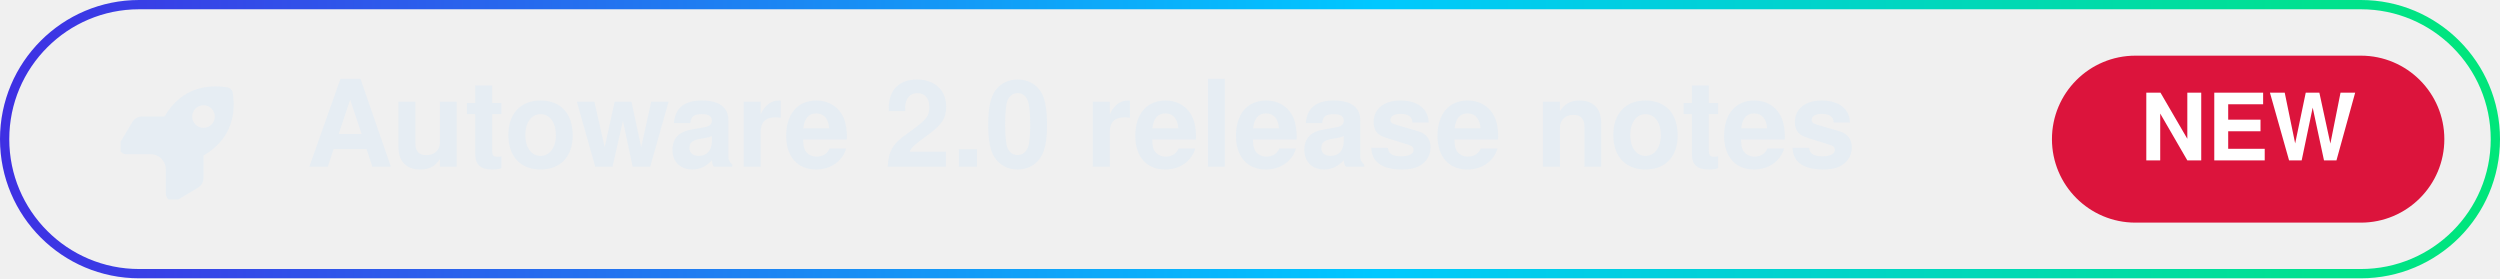
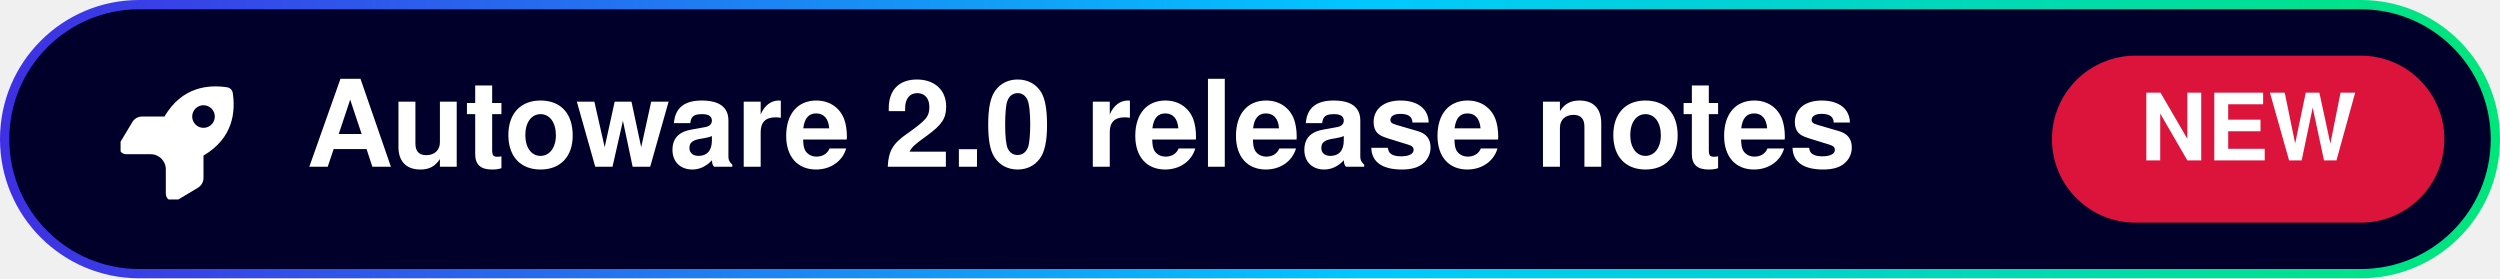
<svg xmlns="http://www.w3.org/2000/svg" width="269.5" height="30" viewBox="0 0 269.5 30" role="img" aria-label="New: Autoware 2.0 release notes">
  <defs>
    <linearGradient id="brand" x1="0" x2="1" y1="0" y2="0">
      <stop offset="0" stop-color="#3f2ee3" />
      <stop offset="0.55" stop-color="#00c8ff" />
      <stop offset="1" stop-color="#00e678" />
    </linearGradient>
  </defs>
-   <rect x="0.5" y="0.5" width="268.5" height="29" rx="14.5" fill="none" stroke="url(#brand)" />
+   <rect x="0.5" y="0.5" width="268.5" height="29" rx="14.5" fill="#00002a" stroke="url(#brand)" />
  <svg x="13" y="8.5" width="13" height="13" viewBox="0 0 512 512">
-     <path fill="#e6edf3" d="M128 320L24.5 320c-24.9 0-40.2-27.1-27.4-48.5L50 183.3C58.7 168.8 74.3 160 91.2 160l95 0c76.1-128.9 189.6-135.4 265.5-124.3 12.8 1.9 22.8 11.9 24.6 24.6 11.1 75.9 4.6 189.4-124.3 265.5l0 95c0 16.9-8.8 32.5-23.3 41.2l-88.2 52.9c-21.3 12.8-48.5-2.6-48.5-27.4L192 384c0-35.3-28.7-64-64-64l-.1 0zM400 160a48 48 0 1 0 -96 0 48 48 0 1 0 96 0z" />
+     <path fill="#ffffff" d="M128 320L24.5 320c-24.9 0-40.2-27.1-27.4-48.5L50 183.3C58.7 168.8 74.3 160 91.2 160l95 0c76.1-128.9 189.6-135.4 265.5-124.3 12.8 1.9 22.8 11.9 24.6 24.6 11.1 75.9 4.6 189.4-124.3 265.5l0 95c0 16.9-8.8 32.5-23.3 41.2l-88.2 52.9c-21.3 12.8-48.5-2.6-48.5-27.4L192 384c0-35.3-28.7-64-64-64l-.1 0zM400 160a48 48 0 1 0 -96 0 48 48 0 1 0 96 0z" />
  </svg>
-   <text x="33" y="15" fill="#e6edf3" font-family="Montserrat, 'Segoe UI', Helvetica, Arial, sans-serif" font-size="13" font-weight="600" dominant-baseline="central" text-anchor="start" textLength="180.2" lengthAdjust="spacingAndGlyphs">
+   <text x="33" y="15" fill="#ffffff" font-family="Montserrat, 'Segoe UI', Helvetica, Arial, sans-serif" font-size="13" font-weight="600" dominant-baseline="central" text-anchor="start" textLength="180.2" lengthAdjust="spacingAndGlyphs">
    Autoware 2.0 release notes
  </text>
  <rect x="221.2" y="6" width="42.3" height="18" rx="9" fill="#dc143c" />
  <text x="242.35" y="15" fill="#ffffff" font-family="Montserrat, 'Segoe UI', Helvetica, Arial, sans-serif" font-size="10" font-weight="700" dominant-baseline="central" text-anchor="middle" textLength="28.3" lengthAdjust="spacing">
    NEW
  </text>
</svg>
